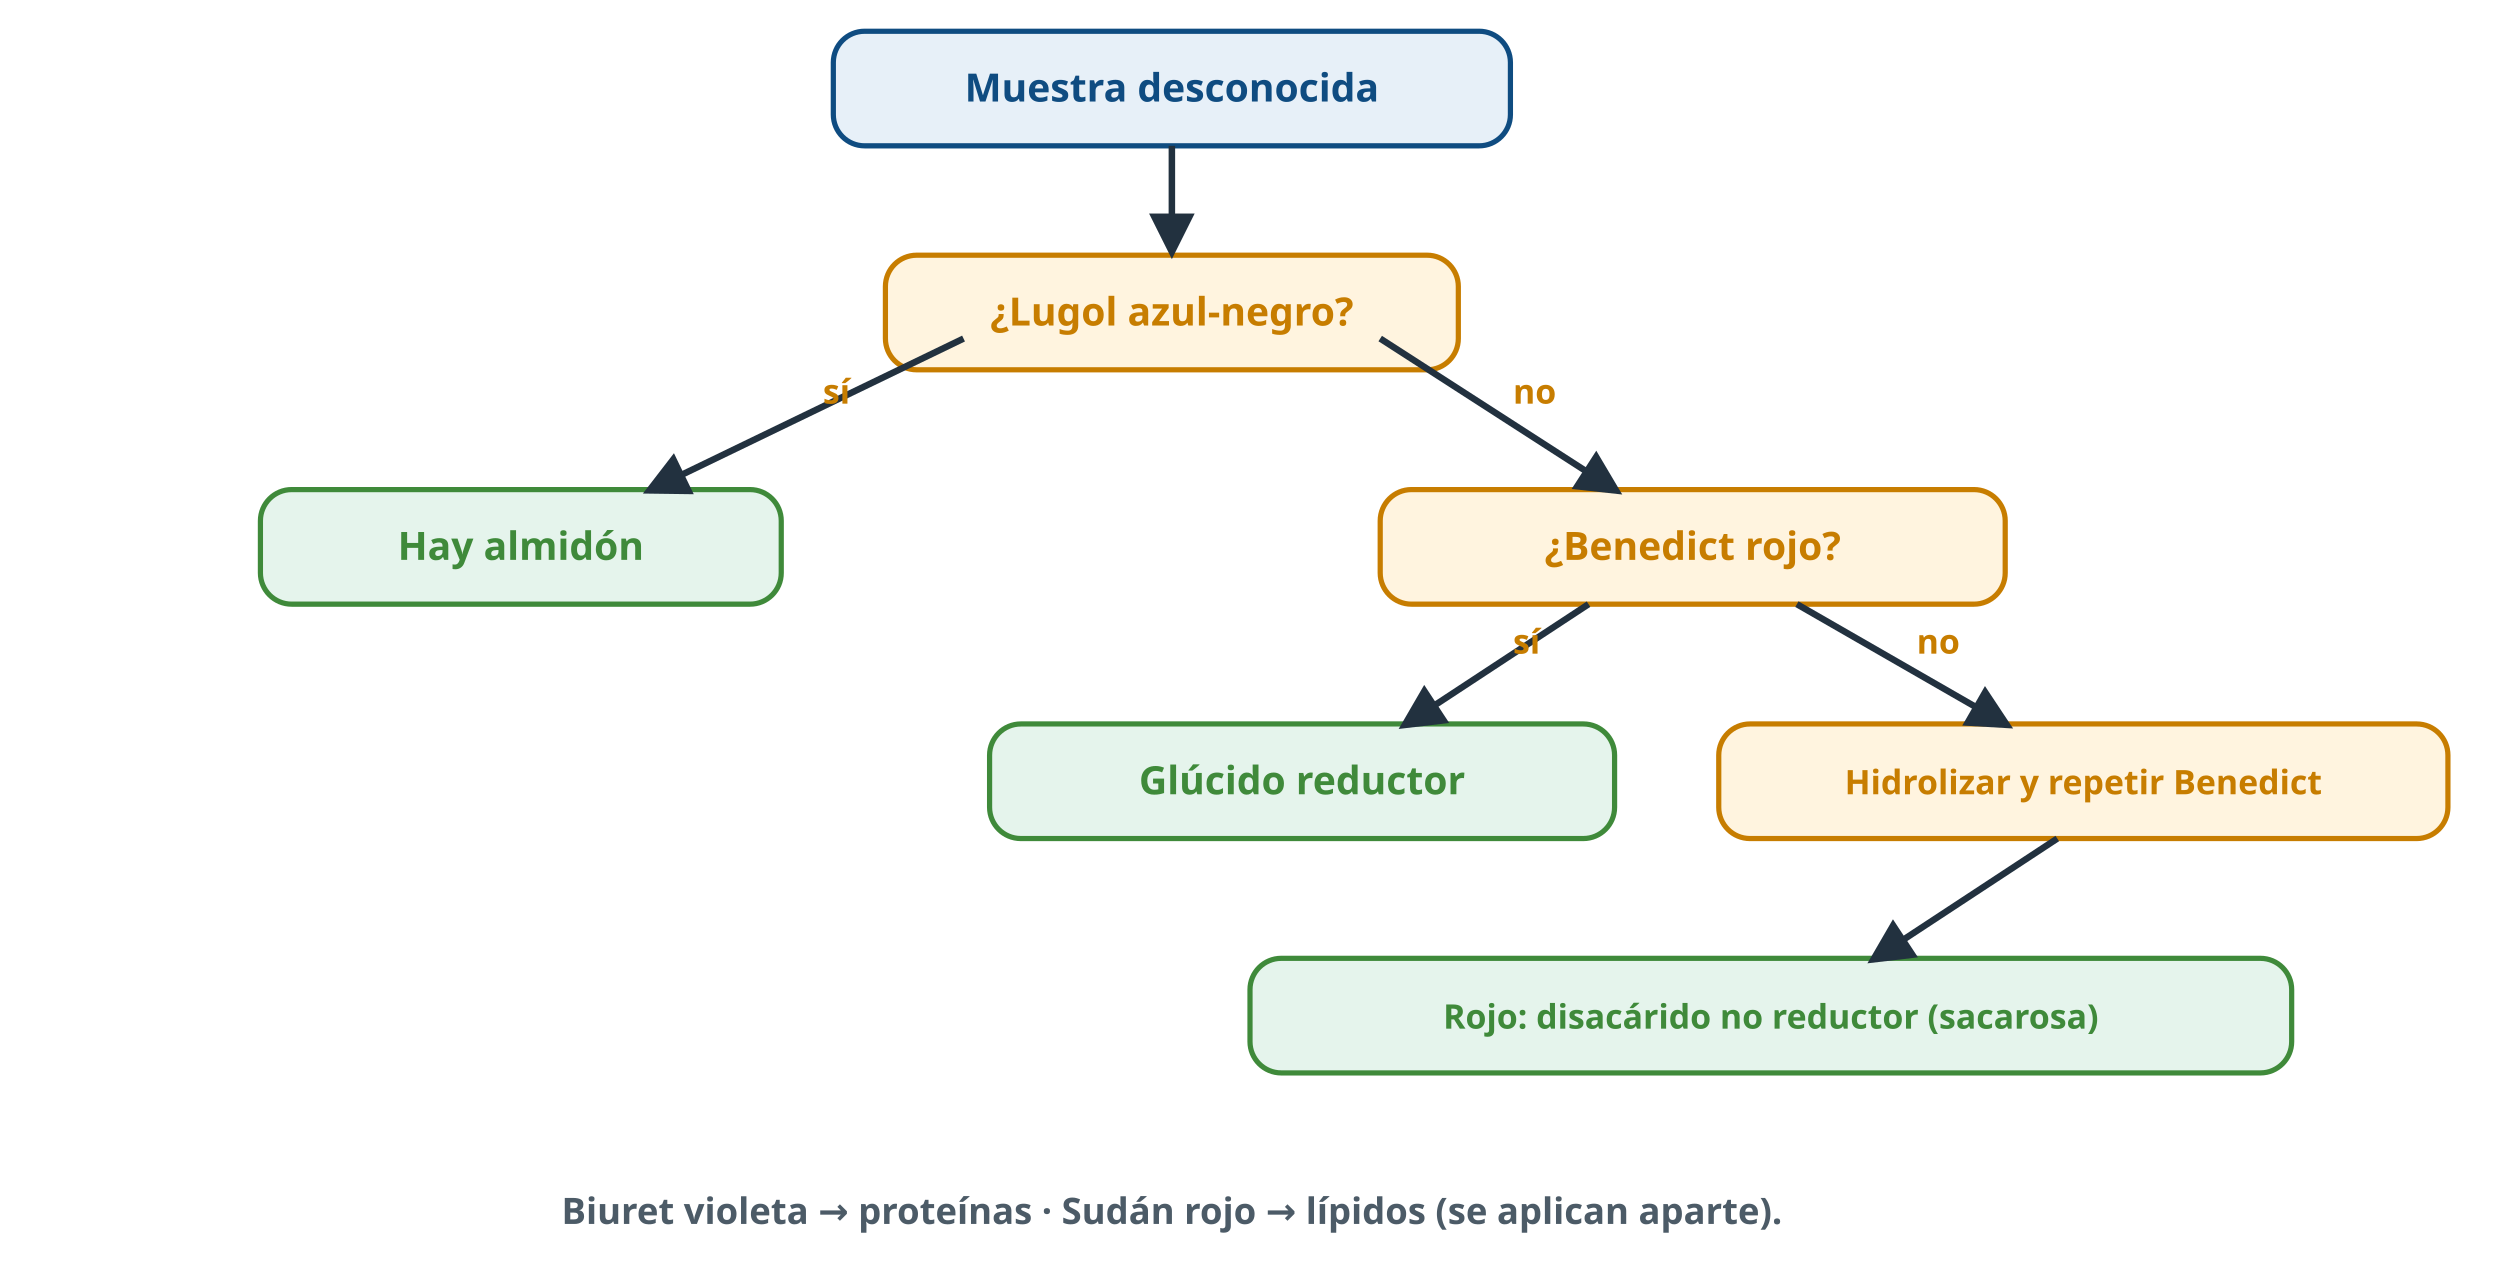
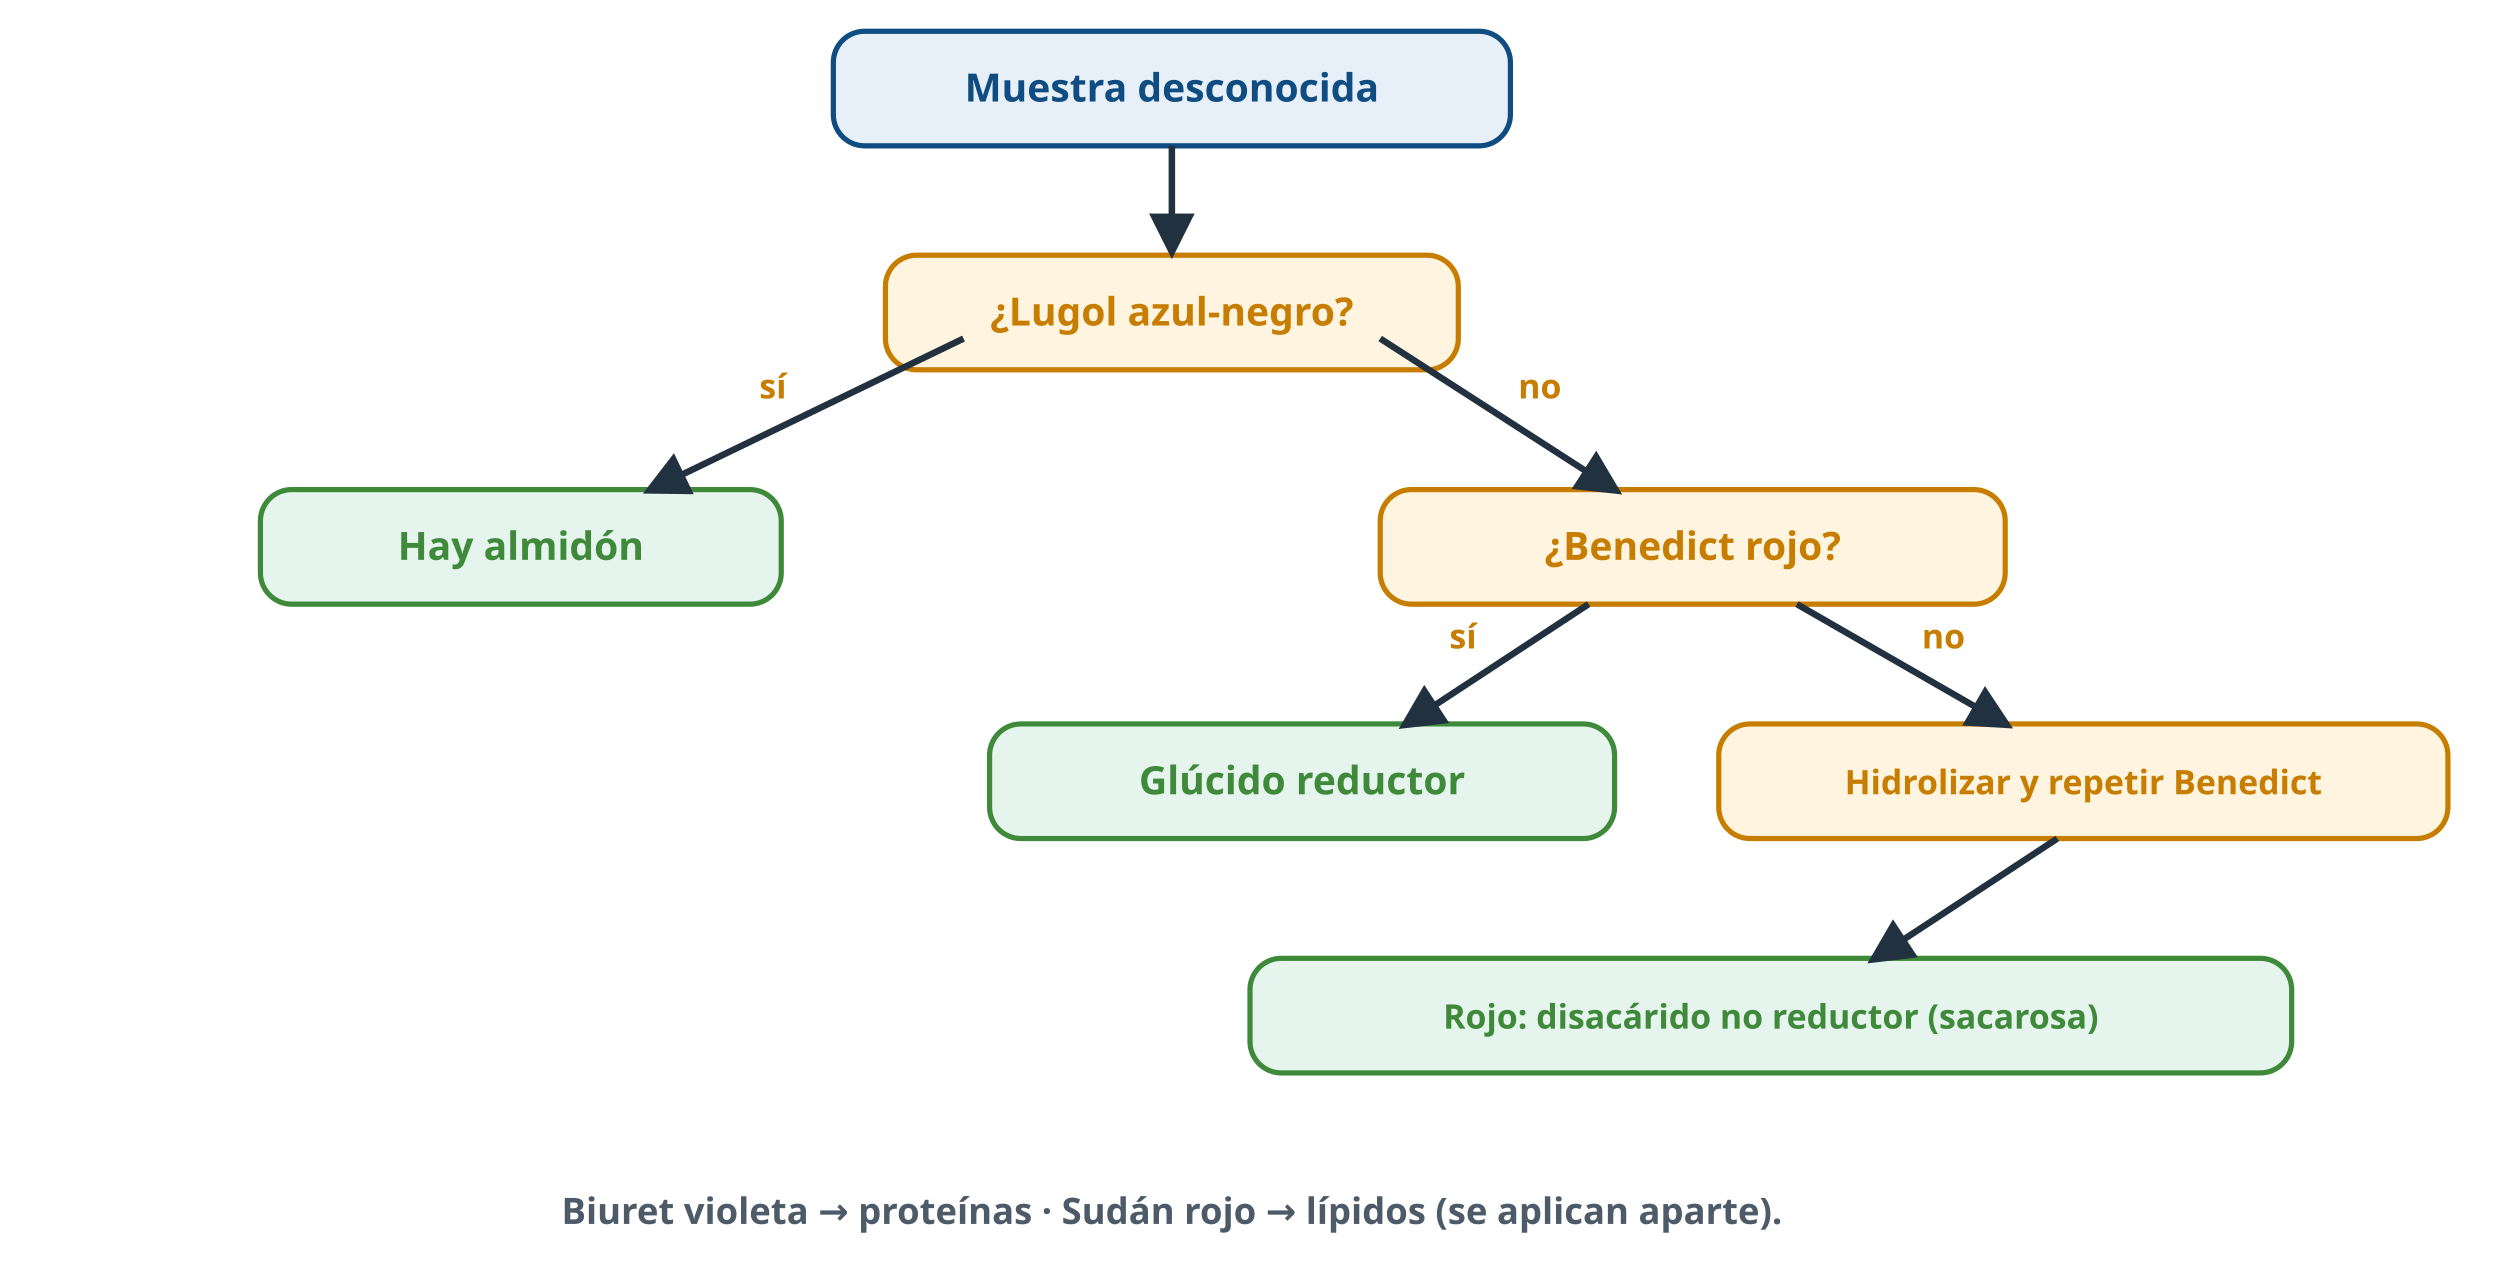
<svg xmlns="http://www.w3.org/2000/svg" viewBox="0 0 960 490" role="img" font-family="Nunito, 'Segoe UI', system-ui, sans-serif">
  <defs>
    <marker id="fl" viewBox="0 0 10 10" refX="8" refY="5" markerWidth="7" markerHeight="7" orient="auto-start-reverse">
      <path d="M0,0 L10,5 L0,10 z" fill="#2a7fc1" />
    </marker>
    <marker id="fk" viewBox="0 0 10 10" refX="8" refY="5" markerWidth="7" markerHeight="7" orient="auto-start-reverse">
      <path d="M0,0 L10,5 L0,10 z" fill="#22313f" />
    </marker>
    <radialGradient id="gO" cx="35%" cy="35%" r="70%">
      <stop offset="0" stop-color="#f08a7e" />
      <stop offset="1" stop-color="#c0392b" />
    </radialGradient>
    <radialGradient id="gH" cx="35%" cy="35%" r="70%">
      <stop offset="0" stop-color="#ffffff" />
      <stop offset="1" stop-color="#d5dde3" />
    </radialGradient>
  </defs>
  <rect x="320.0" y="12" width="260" height="44" rx="12" fill="#e7f0f8" stroke="#0f4c81" stroke-width="2" />
  <text x="450.0" y="39.0" font-size="15" text-anchor="middle" font-weight="900" fill="#0f4c81">Muestra desconocida</text>
  <rect x="340.0" y="98" width="220" height="44" rx="12" fill="#fff4df" stroke="#c77d00" stroke-width="2" />
  <text x="450.0" y="125.0" font-size="15" text-anchor="middle" font-weight="900" fill="#c77d00">¿Lugol azul-negro?</text>
  <line x1="450" y1="56" x2="450" y2="96" stroke="#22313f" stroke-width="2.5" marker-end="url(#fk)" />
  <rect x="100.0" y="188" width="200" height="44" rx="12" fill="#e5f4ec" stroke="#3f8a3a" stroke-width="2" />
  <text x="200.0" y="215.0" font-size="15" text-anchor="middle" font-weight="900" fill="#3f8a3a">Hay almidón</text>
  <line x1="370" y1="130" x2="250" y2="188" stroke="#22313f" stroke-width="2.5" marker-end="url(#fk)" />
-   <text x="316.0" y="155.0" font-size="13" text-anchor="start" font-weight="900" fill="#c77d00">sí</text>
+   <text x="302.0" y="153.0" font-size="13" text-anchor="end" font-weight="900" fill="#c77d00">sí</text>
  <rect x="530.0" y="188" width="240" height="44" rx="12" fill="#fff4df" stroke="#c77d00" stroke-width="2" />
  <text x="650.0" y="215.0" font-size="15" text-anchor="middle" font-weight="900" fill="#c77d00">¿Benedict rojo?</text>
  <line x1="530" y1="130" x2="620" y2="188" stroke="#22313f" stroke-width="2.5" marker-end="url(#fk)" />
-   <text x="581.0" y="155.0" font-size="13" text-anchor="start" font-weight="900" fill="#c77d00">no</text>
+   <text x="583.0" y="153.0" font-size="13" text-anchor="start" font-weight="900" fill="#c77d00">no</text>
  <rect x="380.0" y="278" width="240" height="44" rx="12" fill="#e5f4ec" stroke="#3f8a3a" stroke-width="2" />
  <text x="500.0" y="305.0" font-size="15" text-anchor="middle" font-weight="900" fill="#3f8a3a">Glúcido reductor</text>
  <line x1="610" y1="232" x2="540" y2="278" stroke="#22313f" stroke-width="2.5" marker-end="url(#fk)" />
-   <text x="581.0" y="251.0" font-size="13" text-anchor="start" font-weight="900" fill="#c77d00">sí</text>
+   <text x="567.0" y="249.0" font-size="13" text-anchor="end" font-weight="900" fill="#c77d00">sí</text>
  <rect x="660.0" y="278" width="280" height="44" rx="12" fill="#fff4df" stroke="#c77d00" stroke-width="2" />
  <text x="800.0" y="305.0" font-size="13" text-anchor="middle" font-weight="900" fill="#c77d00">Hidrolizar y repetir Benedict</text>
  <line x1="690" y1="232" x2="770" y2="278" stroke="#22313f" stroke-width="2.5" marker-end="url(#fk)" />
-   <text x="736.0" y="251.0" font-size="13" text-anchor="start" font-weight="900" fill="#c77d00">no</text>
+   <text x="738.0" y="249.0" font-size="13" text-anchor="start" font-weight="900" fill="#c77d00">no</text>
  <rect x="480.0" y="368" width="400" height="44" rx="12" fill="#e5f4ec" stroke="#3f8a3a" stroke-width="2" />
  <text x="680.0" y="395.0" font-size="13" text-anchor="middle" font-weight="900" fill="#3f8a3a">Rojo: disacárido no reductor (sacarosa)</text>
  <line x1="790" y1="322" x2="720" y2="368" stroke="#22313f" stroke-width="2.5" marker-end="url(#fk)" />
  <text x="450.0" y="470.0" font-size="14" text-anchor="middle" font-weight="800" fill="#4c5b67">Biuret violeta → proteínas · Sudán rojo → lípidos (se aplican aparte).</text>
</svg>
